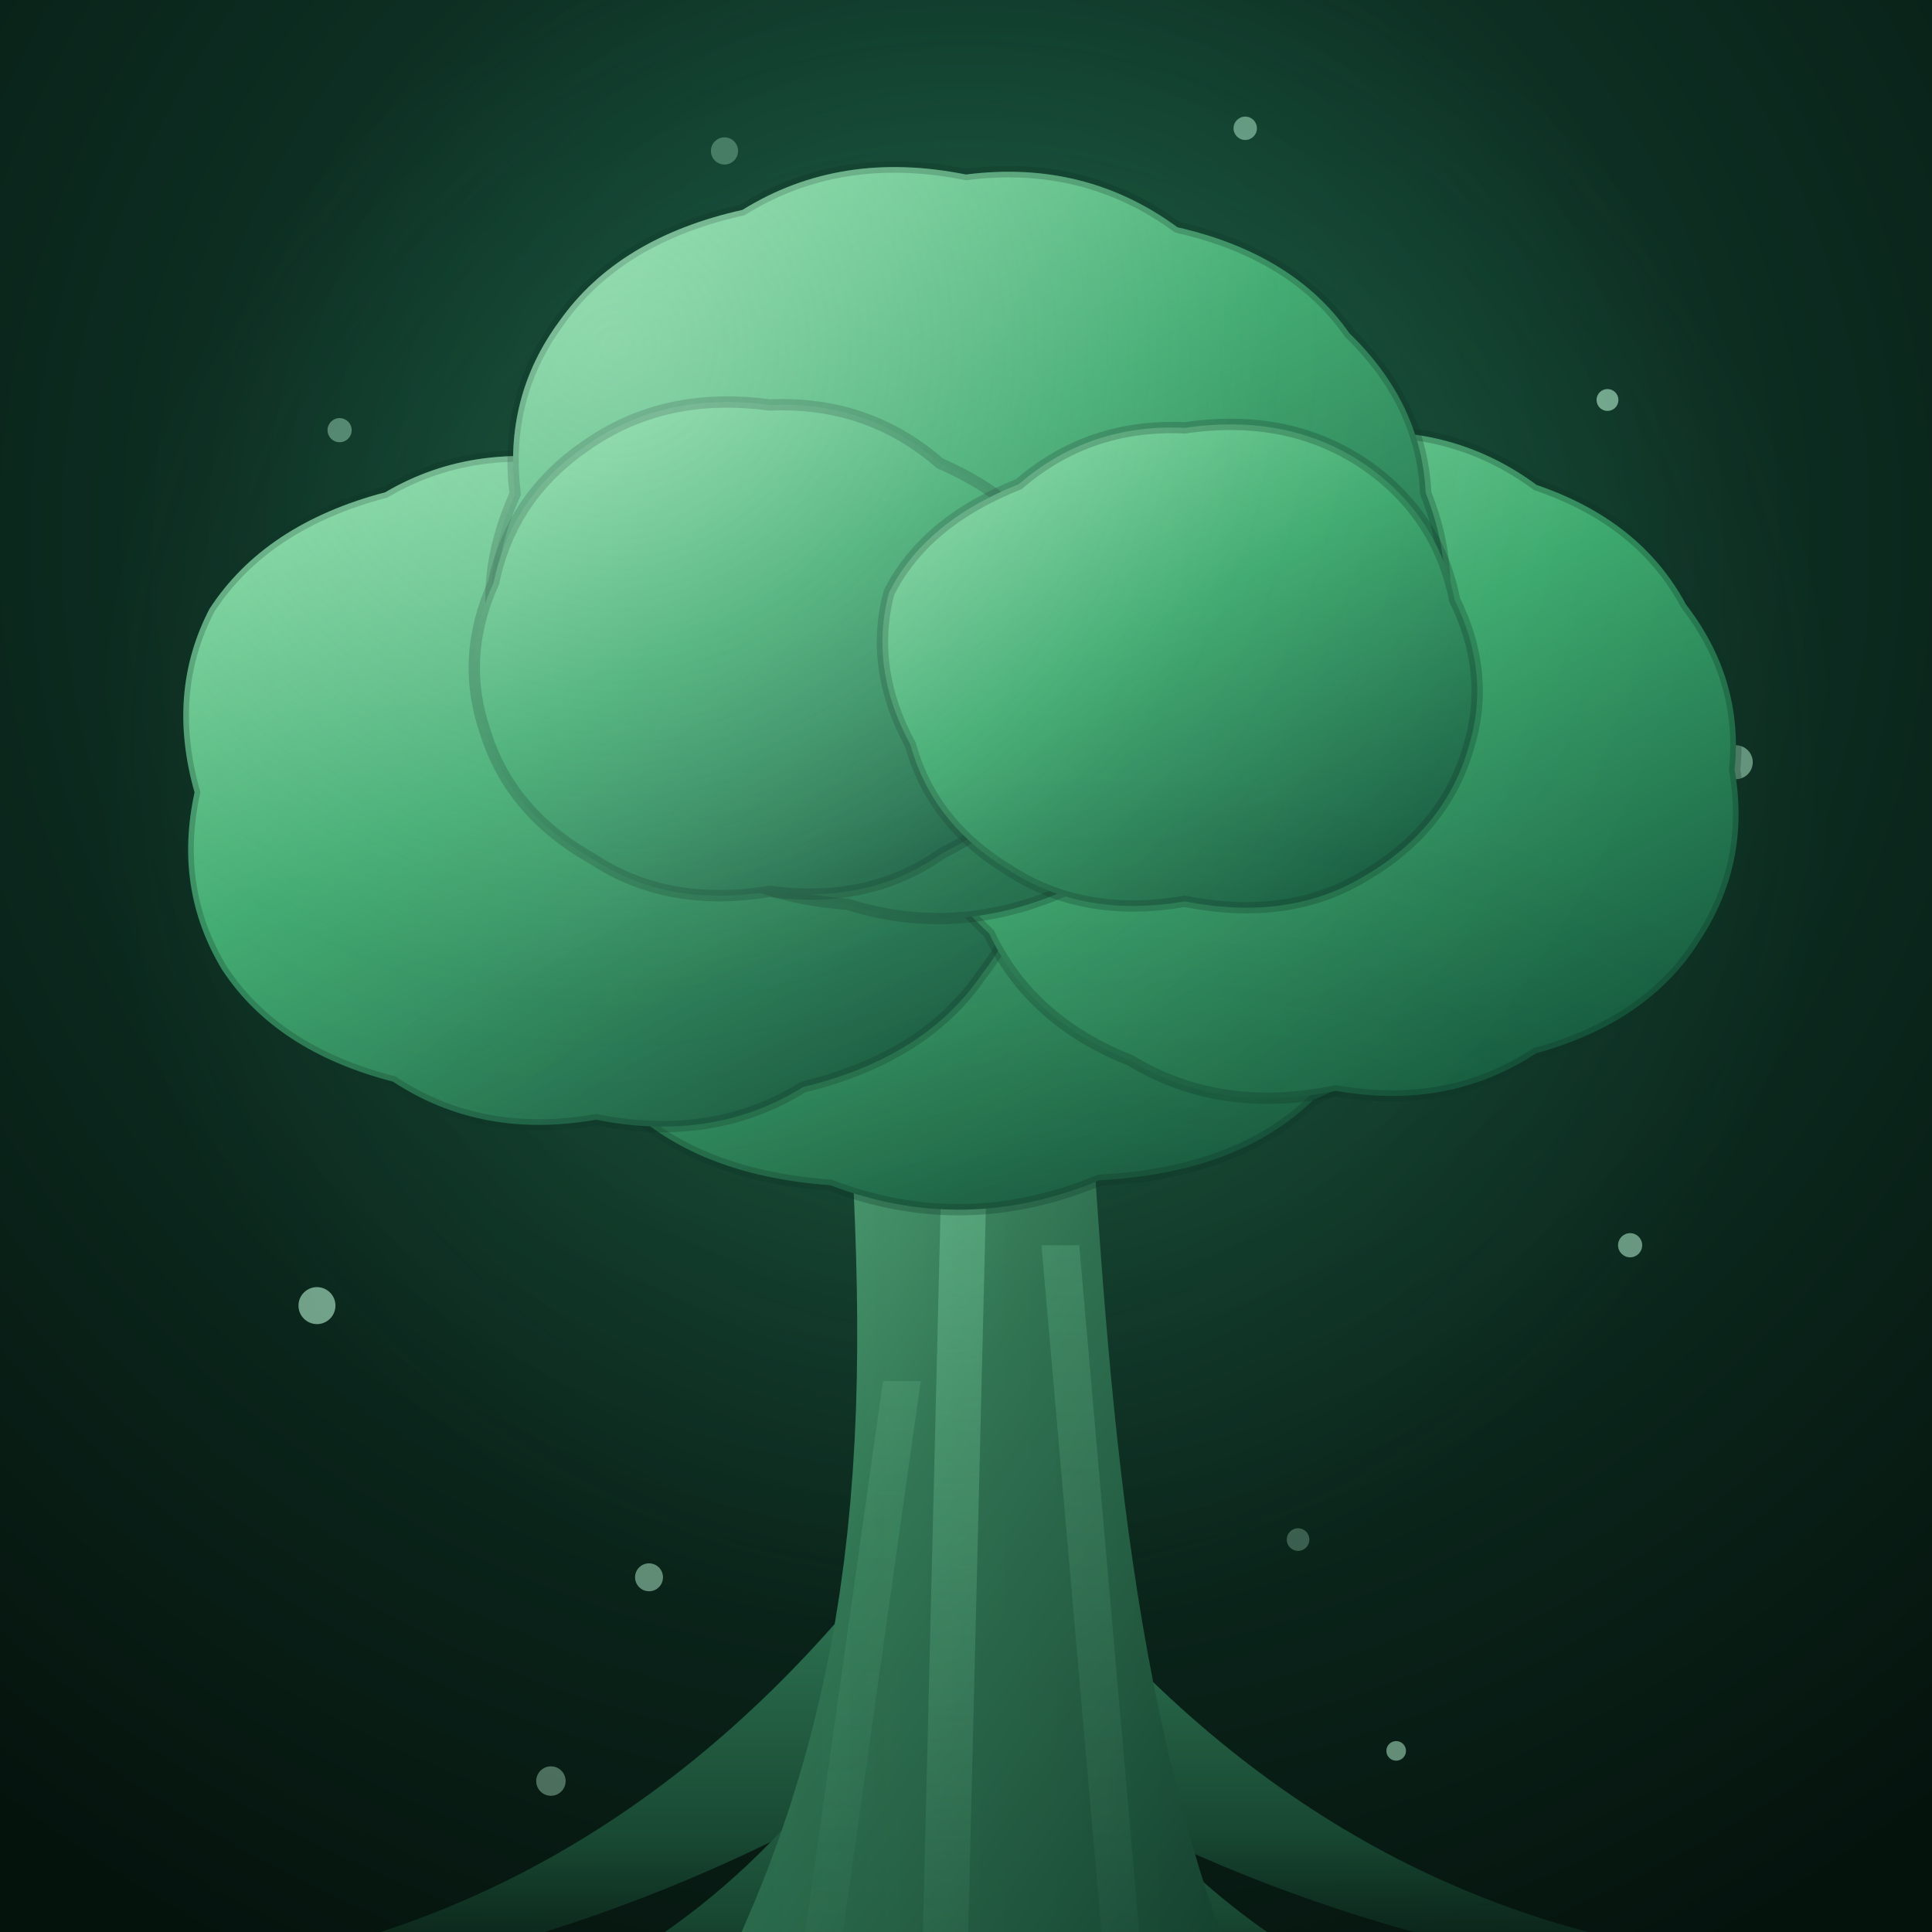
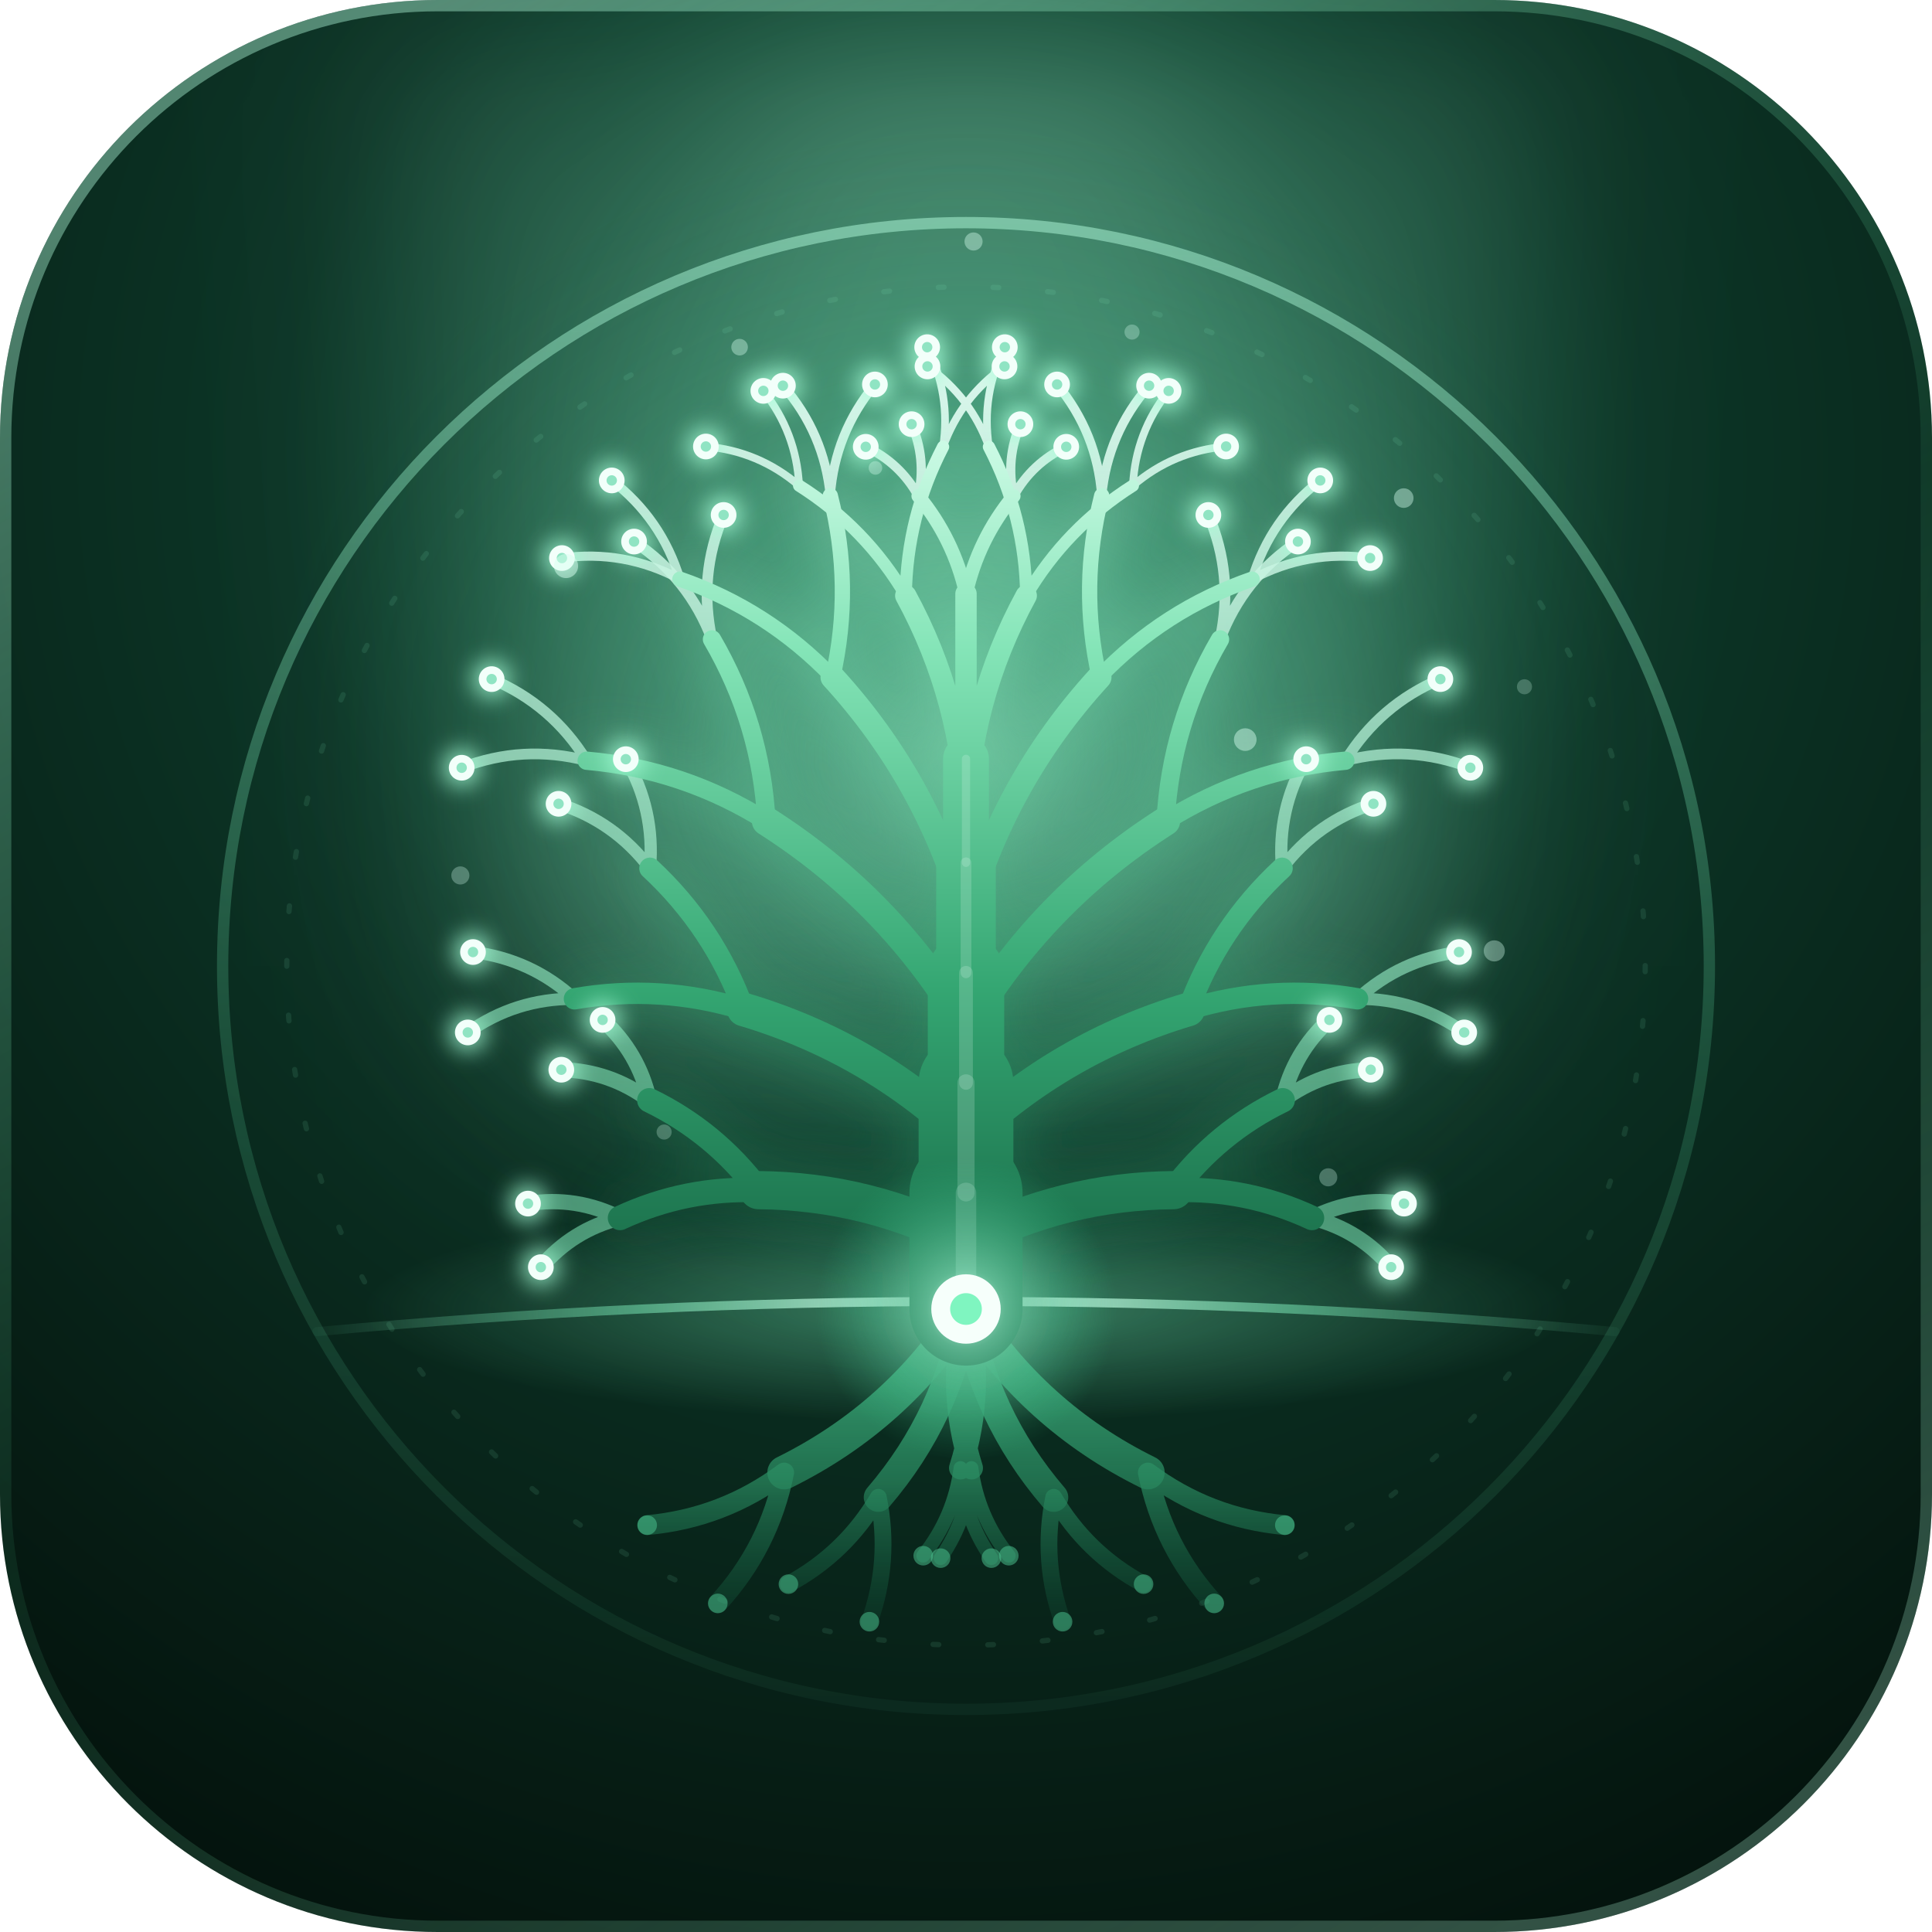
- <svg xmlns="http://www.w3.org/2000/svg" viewBox="0 0 512 512" width="512" height="512" role="img" aria-label="World Tree">
+ <svg xmlns="http://www.w3.org/2000/svg" viewBox="0 0 512 512" width="512" height="512" role="img" aria-label="世界树 WorldTree Lore">
  <defs>
-     <radialGradient id="bg" cx="50%" cy="28%" r="82%">
-       <stop offset="0%" stop-color="#175640" />
-       <stop offset="48%" stop-color="#0d2e22" />
-       <stop offset="100%" stop-color="#05130d" />
+     <radialGradient id="lgPlate" cx="50%" cy="24%" r="88%">
+       <stop offset="0" stop-color="#1f7856" />
+       <stop offset="40%" stop-color="#0c3526" />
+       <stop offset="100%" stop-color="#030f0a" />
    </radialGradient>
-     <radialGradient id="halo" cx="50%" cy="50%" r="50%">
-       <stop offset="0%" stop-color="#8ef0bb" stop-opacity="0.28" />
-       <stop offset="56%" stop-color="#4fc98c" stop-opacity="0.1" />
-       <stop offset="100%" stop-color="#4fc98c" stop-opacity="0" />
+     <radialGradient id="lgHalo" cx="50%" cy="50%" r="50%">
+       <stop offset="0" stop-color="#9dffd6" stop-opacity=".46" />
+       <stop offset="42%" stop-color="#3fd196" stop-opacity=".18" />
+       <stop offset="100%" stop-color="#0e5c3d" stop-opacity="0" />
    </radialGradient>
-     <linearGradient id="crownFill" x1="12%" y1="0%" x2="82%" y2="100%">
-       <stop offset="0%" stop-color="#7fd79f" />
-       <stop offset="44%" stop-color="#3ba86c" />
-       <stop offset="100%" stop-color="#15583e" />
-     </linearGradient>
-     <radialGradient id="crownGlow" cx="32%" cy="18%" r="58%">
-       <stop offset="0%" stop-color="#e6fdf0" stop-opacity="0.3" />
-       <stop offset="58%" stop-color="#e6fdf0" stop-opacity="0.05" />
-       <stop offset="100%" stop-color="#e6fdf0" stop-opacity="0" />
+     <radialGradient id="lgGround" cx="50%" cy="50%" r="50%">
+       <stop offset="0" stop-color="#7ff5c0" stop-opacity=".4" />
+       <stop offset="100%" stop-color="#7ff5c0" stop-opacity="0" />
    </radialGradient>
-     <radialGradient id="crownShade" cx="58%" cy="100%" r="60%">
-       <stop offset="0%" stop-color="#04190f" stop-opacity="0.52" />
-       <stop offset="72%" stop-color="#04190f" stop-opacity="0.09" />
-       <stop offset="100%" stop-color="#04190f" stop-opacity="0" />
+     <radialGradient id="lgCore" cx="50%" cy="50%" r="50%">
+       <stop offset="0" stop-color="#f6fffb" stop-opacity=".98" />
+       <stop offset="26%" stop-color="#9dffd6" stop-opacity=".52" />
+       <stop offset="100%" stop-color="#33c98d" stop-opacity="0" />
    </radialGradient>
-     <linearGradient id="trunkFill" x1="10%" y1="0%" x2="94%" y2="100%">
-       <stop offset="0%" stop-color="#57ab7d" />
-       <stop offset="40%" stop-color="#2f7452" />
-       <stop offset="100%" stop-color="#123f2d" />
-     </linearGradient>
-     <linearGradient id="trunkShade" x1="0%" y1="0%" x2="100%" y2="0%">
-       <stop offset="0%" stop-color="#9fe6bb" stop-opacity="0.18" />
-       <stop offset="34%" stop-color="#9fe6bb" stop-opacity="0" />
-       <stop offset="68%" stop-color="#03170e" stop-opacity="0.1" />
-       <stop offset="100%" stop-color="#03170e" stop-opacity="0.34" />
-     </linearGradient>
-     <linearGradient id="rootFill" x1="0%" y1="0%" x2="0%" y2="100%">
-       <stop offset="0%" stop-color="#2c7050" />
-       <stop offset="58%" stop-color="#184832" />
-       <stop offset="100%" stop-color="#103524" stop-opacity="0.1" />
-     </linearGradient>
-     <linearGradient id="veinG" x1="0%" y1="0%" x2="0%" y2="100%">
-       <stop offset="0%" stop-color="#8ae7b3" stop-opacity="0.38" />
-       <stop offset="100%" stop-color="#8ae7b3" stop-opacity="0.03" />
-     </linearGradient>
-     <clipPath id="canopyClip">
-       <path d="M 256 157.78 Q 294.73 150.84 322.33 168.36 Q 356.27 175.15 371.38 193.38 Q 396.35 208.11 403.3 226.43 Q 401.82 244.71 384.22 262.03 Q 374.86 280.04 347.96 291.55 Q 328.04 310.87 291.35 312.77 Q 255.64 327.7 220.04 314.09 Q 183.79 311.48 164.2 291.46 Q 130.34 281.55 116.99 264.22 Q 104.17 245.77 106.99 226.32 Q 113.62 207.62 138.32 192.52 Q 153.37 173.53 187.5 166.15 Q 215.95 149.44 256 157.78 Z" />
-       <path d="M 158 123.17 Q 189.41 116.32 213.67 130.79 Q 244.05 139.92 257.58 162.77 Q 275.71 184.25 274.27 210 Q 277.01 236.38 260.05 258.4 Q 245.14 280.22 212.87 288.06 Q 188.94 302.94 158 296.73 Q 127.63 302.09 104.13 286.64 Q 73.09 278.63 58.87 257.01 Q 45.94 235.63 51.56 210 Q 44.02 183.48 55.5 161.39 Q 70.1 138.89 102.09 130.46 Q 126.46 116.12 158 123.17 Z" />
-       <path d="M 354 115.15 Q 384.01 111.39 407.25 128.53 Q 434.86 137.94 446.79 160.17 Q 462.16 180.11 459.69 204 Q 464.06 228.79 450.31 249.5 Q 436.83 270.92 407.03 279.15 Q 383.9 294.36 354 289.08 Q 323.32 295.48 299.63 281.04 Q 273.11 270.62 262.14 247.39 Q 240.92 227.71 238.96 204 Q 240.57 180.11 261.42 160.27 Q 272.44 136.8 299.14 126.25 Q 323.07 110.07 354 115.15 Z" />
-       <path d="M 256 46.25 Q 287.51 42.22 312.05 60.23 Q 342.94 67.29 357.6 88.31 Q 376.73 106.87 377.83 130.67 Q 387.53 155.06 378.55 177.58 Q 370.3 202.47 343.25 217.4 Q 321.35 235.73 285.74 234.38 Q 255.04 249.29 224.57 239.64 Q 191.24 237.2 171.12 215.35 Q 142.74 201.46 133.28 177.63 Q 125.58 155.21 136.53 130.89 Q 133.34 105.27 148.27 85.07 Q 163.91 62.95 196.78 55.62 Q 222.68 39.53 256 46.25 Z" />
-       <path d="M 204 107.33 Q 229.96 106.16 249.1 122.79 Q 273.38 133.39 282.18 153.04 Q 289.69 173.76 280.58 194.53 Q 272.77 214.77 249.82 226.03 Q 230.4 239.83 204 236.21 Q 176.82 240.74 156.87 227.51 Q 135.3 215.35 128.68 194.19 Q 121.78 174.32 130.82 154.38 Q 135.5 131.8 154.96 118.32 Q 175.74 103.5 204 107.33 Z" />
-       <path d="M 314 113.39 Q 341.85 109.28 362.29 123.46 Q 381.11 136.77 385.48 158.94 Q 395.18 178.55 389.18 198.04 Q 382.98 219.53 361.83 232.02 Q 341.63 244.36 314 238.86 Q 287.11 243.5 267.4 230.62 Q 247.1 218.37 241.28 197.39 Q 230.29 177.16 235.58 157.09 Q 245.02 138.22 270 128.31 Q 288.66 112.18 314 113.39 Z" />
-     </clipPath>
-     <clipPath id="trunkClip">
-       <path d="M 224 276 L 224.5 284.13 L 224.99 292.25 L 225.45 300.38 L 225.88 308.5 L 226.27 316.63 L 226.6 324.75 L 226.87 332.88 L 227.06 341 L 227.16 349.13 L 227.16 357.25 L 227.06 365.38 L 226.84 373.5 L 226.49 381.63 L 226 389.75 L 225.37 397.88 L 224.58 406 L 223.63 414.13 L 222.51 422.25 L 221.21 430.38 L 219.72 438.5 L 218.03 446.63 L 216.14 454.75 L 214.04 462.88 L 211.73 471 L 209.19 479.13 L 206.43 487.25 L 203.43 495.38 L 200.19 503.5 L 196.7 511.63 L 192.97 519.75 L 188.98 527.88 L 184.72 536 L 332.72 536 L 329.34 527.88 L 326.18 519.75 L 323.22 511.63 L 320.46 503.5 L 317.89 495.38 L 315.48 487.25 L 313.25 479.13 L 311.17 471 L 309.23 462.88 L 307.44 454.75 L 305.77 446.63 L 304.23 438.5 L 302.79 430.38 L 301.46 422.25 L 300.23 414.13 L 299.08 406 L 298.02 397.88 L 297.04 389.75 L 296.12 381.63 L 295.27 373.5 L 294.47 365.38 L 293.73 357.25 L 293.03 349.13 L 292.37 341 L 291.75 332.88 L 291.16 324.75 L 290.59 316.63 L 290.05 308.5 L 289.52 300.38 L 289.01 292.25 L 288.5 284.13 L 288 276 Z" />
+     <linearGradient id="lgWood" gradientUnits="userSpaceOnUse" x1="256" y1="60" x2="256" y2="372">
+       <stop offset="0" stop-color="#dcffef" />
+       <stop offset="26%" stop-color="#85e5b8" />
+       <stop offset="62%" stop-color="#34a672" />
+       <stop offset="100%" stop-color="#125d3e" />
+     </linearGradient>
+     <linearGradient id="lgTwig" gradientUnits="userSpaceOnUse" x1="256" y1="40" x2="256" y2="300">
+       <stop offset="0" stop-color="#ebfff8" stop-opacity=".95" />
+       <stop offset="100%" stop-color="#74d9ab" stop-opacity=".6" />
+     </linearGradient>
+     <linearGradient id="lgRoot" gradientUnits="userSpaceOnUse" x1="256" y1="352" x2="256" y2="465">
+       <stop offset="0" stop-color="#43b684" />
+       <stop offset="55%" stop-color="#2a8b61" stop-opacity=".72" />
+       <stop offset="100%" stop-color="#10543a" stop-opacity=".2" />
+     </linearGradient>
+     <linearGradient id="lgHorizon" gradientUnits="userSpaceOnUse" x1="76" y1="0" x2="436" y2="0">
+       <stop offset="0" stop-color="#7ff0bd" stop-opacity="0" />
+       <stop offset="26%" stop-color="#7ff0bd" stop-opacity=".5" />
+       <stop offset="50%" stop-color="#e8fff5" stop-opacity=".85" />
+       <stop offset="74%" stop-color="#7ff0bd" stop-opacity=".5" />
+       <stop offset="100%" stop-color="#7ff0bd" stop-opacity="0" />
+     </linearGradient>
+     <linearGradient id="lgRing" gradientUnits="userSpaceOnUse" x1="256" y1="56" x2="256" y2="456">
+       <stop offset="0" stop-color="#b6ffe0" stop-opacity=".5" />
+       <stop offset="55%" stop-color="#63e2a8" stop-opacity=".2" />
+       <stop offset="100%" stop-color="#63e2a8" stop-opacity=".05" />
+     </linearGradient>
+     <linearGradient id="lgRim" gradientUnits="userSpaceOnUse" x1="110" y1="0" x2="402" y2="512">
+       <stop offset="0" stop-color="#b6ffe0" stop-opacity=".42" />
+       <stop offset="52%" stop-color="#4fc98c" stop-opacity=".1" />
+       <stop offset="100%" stop-color="#b6ffe0" stop-opacity=".26" />
+     </linearGradient>
+     <filter id="lgSoft" x="-40%" y="-40%" width="180%" height="180%">
+       <feGaussianBlur stdDeviation="28" />
+     </filter>
+     <filter id="lgBloom" x="-30%" y="-30%" width="160%" height="160%">
+       <feGaussianBlur stdDeviation="9" />
+     </filter>
+     <filter id="lgSpark" x="-140%" y="-140%" width="380%" height="380%">
+       <feGaussianBlur stdDeviation="3.6" />
+     </filter>
+     <clipPath id="lgClip">
+       <rect x="0" y="0" width="512" height="512" rx="116" ry="116" />
    </clipPath>
  </defs>
-   <rect width="512" height="512" fill="url(#bg)" />
-   <circle cx="256" cy="200" r="234" fill="url(#halo)" />
-   <circle cx="84" cy="346" r="4.9" fill="#b6f3d1" opacity="0.60" />
-   <circle cx="432" cy="330" r="3.2" fill="#b6f3d1" opacity="0.55" />
-   <circle cx="116" cy="262" r="3.5" fill="#b6f3d1" opacity="0.58" />
-   <circle cx="410" cy="250" r="2.0" fill="#b6f3d1" opacity="0.49" />
-   <circle cx="54" cy="192" r="4.0" fill="#b6f3d1" opacity="0.39" />
-   <circle cx="460" cy="202" r="4.5" fill="#b6f3d1" opacity="0.51" />
-   <circle cx="172" cy="418" r="3.7" fill="#b6f3d1" opacity="0.50" />
-   <circle cx="344" cy="408" r="3.0" fill="#b6f3d1" opacity="0.28" />
-   <circle cx="256" cy="62" r="2.1" fill="#b6f3d1" opacity="0.53" />
-   <circle cx="192" cy="40" r="3.6" fill="#b6f3d1" opacity="0.32" />
-   <circle cx="330" cy="34" r="3.1" fill="#b6f3d1" opacity="0.50" />
-   <circle cx="90" cy="114" r="3.2" fill="#b6f3d1" opacity="0.42" />
-   <circle cx="426" cy="106" r="2.9" fill="#b6f3d1" opacity="0.59" />
-   <circle cx="146" cy="472" r="3.9" fill="#b6f3d1" opacity="0.39" />
-   <circle cx="370" cy="464" r="2.6" fill="#b6f3d1" opacity="0.52" />
-   <g fill="url(#rootFill)">
-     <path d="M 223.54 427.69 Q 147.54 515.69 38.46 524.31 L 41.54 531.69 Q 150.62 523.08 240.46 468.31 Z" />
-     <path d="M 230.31 455.66 Q 188.14 519.04 119.96 538.56 L 124.04 545.44 Q 192.22 525.92 249.69 488.34 Z" />
-     <path d="M 271.9 468.46 Q 362.01 521.33 470.53 527.72 L 473.47 520.28 Q 364.96 513.89 288.1 427.54 Z" />
-     <path d="M 262.31 488.34 Q 319.78 525.92 387.96 545.44 L 392.04 538.56 Q 323.86 519.04 281.69 455.66 Z" />
-     <path d="M 234.42 482.46 Q 235.64 528.43 209.61 559.61 L 218.39 564.39 Q 244.43 533.2 269.58 501.54 Z" />
-     <path d="M 244.42 501.54 Q 269.57 533.2 295.61 564.39 L 304.39 559.61 Q 278.36 528.43 279.58 482.46 Z" />
+   <rect width="512" height="512" rx="116" ry="116" fill="url(#lgPlate)" />
+   <g clip-path="url(#lgClip)">
+     <g filter="url(#lgSoft)" opacity=".5" fill="#c9ffe6">
+       <path d="M204 -60h104l60 336H144z" opacity=".5" />
+       <path d="M104 -60h46l50 316h-74z" opacity=".28" />
+       <path d="M362 -60h46l-22 316h-74z" opacity=".28" />
+     </g>
+     <ellipse cx="256" cy="200" rx="184" ry="166" fill="url(#lgHalo)" />
+     <ellipse cx="256" cy="346.9" rx="160" ry="30" fill="url(#lgGround)" />
+     <circle cx="256" cy="256" r="197" fill="none" stroke="url(#lgRing)" stroke-width="3" />
+     <circle cx="256" cy="256" r="180" fill="none" stroke="#8dffcb" stroke-opacity=".1" stroke-width="1.4" stroke-dasharray="1.5 13" stroke-linecap="round" />
+     <path d="M84 352.9Q256 336.9 428 352.9" fill="none" stroke="url(#lgHorizon)" stroke-width="2.4" stroke-linecap="round" />
+     <g transform="translate(48.64 56.93) scale(0.81)" fill="none" stroke-linecap="round" stroke-linejoin="round">
+       <g stroke="url(#lgRoot)">
+         <path stroke-width="11" d="M256 358Q278.2 393.1 315.5 411.5M256 358Q233.8 393.1 196.5 411.5" />
+         <path stroke-width="9.5" d="M256 358Q261.7 392.8 284.7 419.6M256 358Q250.3 392.8 227.3 419.6" />
+         <path stroke-width="7.5" d="M256 358Q249.6 384.2 257.8 410M256 358Q262.4 384.2 254.2 410" />
+         <path stroke-width="6.5" d="M315.5 411.5Q335.4 426.4 360.3 428.7M315.5 411.5Q320.4 436 337.2 454.3M196.5 411.5Q191.6 436 174.8 454.3M196.5 411.5Q176.6 426.4 151.7 428.7" />
+         <path stroke-width="5.5" d="M284.7 419.6Q295.4 437.9 314.1 448M284.7 419.6Q280.5 440.4 287.6 460.3M227.3 419.6Q231.5 440.4 224.4 460.3M227.3 419.6Q216.6 437.9 197.9 448" />
+         <path stroke-width="4.5" d="M257.8 410Q259.9 426 270 438.7M257.8 410Q256.9 426.1 247.7 439.5M254.2 410Q255.1 426.1 264.3 439.5M254.2 410Q252.1 426 242 438.7" />
+       </g>
+       <circle cx="360.3" cy="428.7" r="3.2" fill="#4ec894" opacity=".5" />
+       <circle cx="337.2" cy="454.3" r="3.2" fill="#4ec894" opacity=".5" />
+       <circle cx="174.8" cy="454.3" r="3.2" fill="#4ec894" opacity=".5" />
+       <circle cx="151.7" cy="428.7" r="3.2" fill="#4ec894" opacity=".5" />
+       <circle cx="314.1" cy="448" r="3.2" fill="#4ec894" opacity=".5" />
+       <circle cx="287.6" cy="460.3" r="3.2" fill="#4ec894" opacity=".5" />
+       <circle cx="224.4" cy="460.3" r="3.2" fill="#4ec894" opacity=".5" />
+       <circle cx="197.9" cy="448" r="3.2" fill="#4ec894" opacity=".5" />
+       <circle cx="270" cy="438.7" r="3.2" fill="#4ec894" opacity=".5" />
+       <circle cx="247.7" cy="439.5" r="3.2" fill="#4ec894" opacity=".5" />
+       <circle cx="264.3" cy="439.5" r="3.2" fill="#4ec894" opacity=".5" />
+       <circle cx="242" cy="438.7" r="3.2" fill="#4ec894" opacity=".5" />
+       <g stroke="url(#lgWood)" filter="url(#lgBloom)" opacity=".48">
+         <path stroke-width="46.3" d="M256 358L256 320" />
+         <path stroke-width="38.8" d="M256 320L256 284" />
+         <path stroke-width="31.3" d="M256 284L256 248" />
+         <path stroke-width="24.4" d="M256 248L256 212" />
+         <path stroke-width="18.8" d="M256 212L256 178" />
+         <path stroke-width="15.6" d="M256 336Q287.9 319.4 323.9 319.1M256 336Q224.1 319.4 188.1 319.1" />
+         <path stroke-width="13.8" d="M256 302Q287.3 272.3 328.7 260M256 302Q224.7 272.3 183.3 260" />
+         <path stroke-width="11.9" d="M256 266Q280.5 224.4 321.3 198.4M256 266Q231.5 224.4 190.7 198.4" />
+         <path stroke-width="10" d="M323.9 319.1Q338.2 300.1 359.6 289.7M323.9 319.1Q347.7 318.2 369.2 328.2M188.1 319.1Q164.3 318.2 142.8 328.2M188.1 319.1Q173.8 300.1 152.4 289.7M256 230Q268.4 185.4 299.6 151.3M256 230Q243.6 185.4 212.4 151.3" />
+         <path stroke-width="8.8" d="M328.7 260Q338.5 233.2 359.4 213.8M328.7 260Q356 251.6 384.1 256.5M183.3 260Q156 251.6 127.9 256.5M183.3 260Q173.5 233.2 152.6 213.8M256 198Q257 158.9 275.7 124.6M256 198Q255 158.9 236.3 124.6M256 178L256 124" />
+         <path stroke-width="7.5" d="M321.3 198.4Q323 166.5 339.1 138.9M321.3 198.4Q348.3 181.4 380.1 178.6M190.7 198.4Q163.7 181.4 131.9 178.6M190.7 198.4Q189 166.5 172.9 138.9" />
+         <path stroke-width="6.3" d="M299.6 151.3Q292.9 121.5 300.4 91.9M299.6 151.3Q320.8 129.2 349.6 119.2M212.4 151.3Q191.2 129.2 162.4 119.2M212.4 151.3Q219.1 121.5 211.6 91.9" />
+         <path stroke-width="5.6" d="M256 124Q252 106.1 240.4 92M256 124Q260 106.1 271.6 92" />
+         <path stroke-width="5" d="M275.7 124.6Q275.4 98.8 263.5 75.9M275.7 124.6Q288.8 102.4 310.6 88.6M236.3 124.6Q223.2 102.4 201.4 88.6M236.3 124.6Q236.6 98.8 248.5 75.9" />
+       </g>
+       <g stroke="url(#lgTwig)">
+         <path stroke-width="5" d="M359.6 289.7Q363.1 274.1 374.9 263.4M359.6 289.7Q372.4 280.1 388.4 279.7M369.2 328.2Q383.5 321 399.3 323.5M369.2 328.2Q384.7 332.1 395.1 344.3M142.8 328.2Q127.3 332.1 116.9 344.3M142.8 328.2Q128.5 321 112.7 323.5M152.4 289.7Q139.6 280.1 123.6 279.7M152.4 289.7Q148.9 274.1 137.1 263.4" />
+         <path stroke-width="4" d="M359.4 213.8Q357.7 194.7 367.3 178.1M359.4 213.8Q371 198.5 389.3 192.7M384.1 256.5Q398.2 243.6 417.3 241.2M384.1 256.5Q403.3 256.4 419 267.5M127.9 256.5Q108.7 256.4 93 267.5M127.9 256.5Q113.8 243.6 94.7 241.2M152.6 213.8Q141 198.5 122.7 192.7M152.6 213.8Q154.3 194.7 144.7 178.1" />
+         <path stroke-width="3.5" d="M339.1 138.9Q343.7 118 335.3 98.2M339.1 138.9Q346.7 118.8 364.6 106.9M380.1 178.6Q391.4 160.3 411.2 151.9M380.1 178.6Q400.9 173.2 421 180.9M131.9 178.6Q111.1 173.2 91 180.9M131.9 178.6Q120.6 160.3 100.8 151.9M172.9 138.9Q165.3 118.8 147.4 106.9M172.9 138.9Q168.3 118 176.7 98.2" />
+         <path stroke-width="3" d="M300.4 91.9Q298.9 71.4 285.8 55.5M300.4 91.9Q302.4 71.4 315.9 55.9M349.6 119.2Q355.6 99.5 371.9 86.9M349.6 119.2Q367.8 109.5 388.2 112.3M162.4 119.2Q144.2 109.5 123.8 112.3M162.4 119.2Q156.4 99.5 140.1 86.9M211.6 91.9Q209.6 71.4 196.1 55.9M211.6 91.9Q213.1 71.4 226.2 55.5M240.4 92Q234.4 81.2 223.2 75.9M240.4 92Q243.1 79.9 238.2 68.5M271.6 92Q268.9 79.9 273.8 68.5M271.6 92Q277.6 81.2 288.8 75.9" />
+         <path stroke-width="2.5" d="M263.5 75.9Q257.6 59.6 243.4 49.6M263.5 75.9Q260.9 58.8 268.7 43.3M310.6 88.6Q311.5 71.2 322.3 57.6M310.6 88.6Q323.8 77.3 341.1 75.8M201.4 88.6Q188.2 77.3 170.9 75.8M201.4 88.6Q200.5 71.2 189.7 57.6M248.5 75.9Q251.1 58.8 243.3 43.3M248.5 75.9Q254.4 59.6 268.6 49.6" />
+       </g>
+       <g stroke="url(#lgWood)">
+         <path stroke-width="37" d="M256 358L256 320" />
+         <path stroke-width="31" d="M256 320L256 284" />
+         <path stroke-width="25" d="M256 284L256 248" />
+         <path stroke-width="19.5" d="M256 248L256 212" />
+         <path stroke-width="15" d="M256 212L256 178" />
+         <path stroke-width="12.5" d="M256 336Q287.9 319.4 323.9 319.1M256 336Q224.1 319.4 188.1 319.1" />
+         <path stroke-width="11" d="M256 302Q287.3 272.3 328.7 260M256 302Q224.7 272.3 183.3 260" />
+         <path stroke-width="9.5" d="M256 266Q280.5 224.4 321.3 198.4M256 266Q231.5 224.4 190.7 198.4" />
+         <path stroke-width="8" d="M323.9 319.1Q338.2 300.1 359.6 289.7M323.9 319.1Q347.7 318.2 369.2 328.2M188.1 319.1Q164.3 318.2 142.8 328.2M188.1 319.1Q173.8 300.1 152.4 289.7M256 230Q268.4 185.4 299.6 151.3M256 230Q243.6 185.4 212.4 151.3" />
+         <path stroke-width="7" d="M328.7 260Q338.5 233.2 359.4 213.8M328.7 260Q356 251.6 384.1 256.5M183.3 260Q156 251.6 127.9 256.5M183.3 260Q173.5 233.2 152.6 213.8M256 198Q257 158.9 275.7 124.6M256 198Q255 158.9 236.3 124.6M256 178L256 124" />
+         <path stroke-width="6" d="M321.3 198.4Q323 166.5 339.1 138.9M321.3 198.4Q348.3 181.4 380.1 178.6M190.7 198.4Q163.7 181.4 131.9 178.6M190.7 198.4Q189 166.5 172.9 138.9" />
+         <path stroke-width="5" d="M299.6 151.3Q292.9 121.5 300.4 91.9M299.6 151.3Q320.8 129.2 349.6 119.2M212.4 151.3Q191.2 129.2 162.4 119.2M212.4 151.3Q219.1 121.5 211.6 91.9" />
+         <path stroke-width="4.5" d="M256 124Q252 106.1 240.4 92M256 124Q260 106.1 271.6 92" />
+         <path stroke-width="4" d="M275.7 124.6Q275.4 98.8 263.5 75.9M275.7 124.6Q288.8 102.4 310.6 88.6M236.3 124.6Q223.2 102.4 201.4 88.6M236.3 124.6Q236.6 98.8 248.5 75.9" />
+       </g>
+       <g stroke="#f2fffa" stroke-opacity=".18">
+         <path stroke-width="6.7" d="M256 358L256 320" />
+         <path stroke-width="5.6" d="M256 320L256 284" />
+         <path stroke-width="4.5" d="M256 284L256 248" />
+         <path stroke-width="3.5" d="M256 248L256 212" />
+         <path stroke-width="2.7" d="M256 212L256 178" />
+       </g>
+     </g>
+     <g transform="translate(48.64 56.93) scale(0.81)">
+       <g filter="url(#lgSpark)" fill="#a5ffd8" opacity=".82">
+         <circle cx="374.9" cy="263.4" r="6.2" />
+         <circle cx="388.4" cy="279.7" r="6.2" />
+         <circle cx="399.3" cy="323.5" r="6.2" />
+         <circle cx="395.1" cy="344.3" r="6.2" />
+         <circle cx="116.9" cy="344.3" r="6.2" />
+         <circle cx="112.7" cy="323.5" r="6.2" />
+         <circle cx="123.6" cy="279.7" r="6.2" />
+         <circle cx="137.1" cy="263.4" r="6.2" />
+         <circle cx="367.3" cy="178.1" r="6.2" />
+         <circle cx="389.3" cy="192.7" r="6.2" />
+         <circle cx="417.3" cy="241.2" r="6.2" />
+         <circle cx="419" cy="267.5" r="6.2" />
+         <circle cx="93" cy="267.5" r="6.2" />
+         <circle cx="94.7" cy="241.2" r="6.2" />
+         <circle cx="122.7" cy="192.7" r="6.2" />
+         <circle cx="144.7" cy="178.1" r="6.2" />
+         <circle cx="335.3" cy="98.2" r="6.2" />
+         <circle cx="364.6" cy="106.9" r="6.2" />
+         <circle cx="411.2" cy="151.9" r="6.2" />
+         <circle cx="421" cy="180.9" r="6.2" />
+         <circle cx="91" cy="180.9" r="6.2" />
+         <circle cx="100.8" cy="151.9" r="6.2" />
+         <circle cx="147.4" cy="106.9" r="6.2" />
+         <circle cx="176.7" cy="98.2" r="6.2" />
+         <circle cx="285.8" cy="55.5" r="6.2" />
+         <circle cx="315.9" cy="55.9" r="6.2" />
+         <circle cx="371.9" cy="86.9" r="6.2" />
+         <circle cx="388.2" cy="112.3" r="6.2" />
+         <circle cx="123.8" cy="112.3" r="6.2" />
+         <circle cx="140.1" cy="86.9" r="6.2" />
+         <circle cx="196.1" cy="55.9" r="6.2" />
+         <circle cx="226.2" cy="55.5" r="6.2" />
+         <circle cx="243.4" cy="49.6" r="6.2" />
+         <circle cx="268.7" cy="43.3" r="6.2" />
+         <circle cx="322.3" cy="57.6" r="6.2" />
+         <circle cx="341.1" cy="75.8" r="6.2" />
+         <circle cx="170.9" cy="75.8" r="6.2" />
+         <circle cx="189.7" cy="57.6" r="6.2" />
+         <circle cx="243.3" cy="43.3" r="6.2" />
+         <circle cx="268.6" cy="49.6" r="6.2" />
+         <circle cx="223.2" cy="75.9" r="6.2" />
+         <circle cx="238.2" cy="68.5" r="6.2" />
+         <circle cx="273.8" cy="68.5" r="6.2" />
+         <circle cx="288.8" cy="75.9" r="6.2" />
+       </g>
+       <g fill="#f2fffa">
+         <circle cx="374.9" cy="263.4" r="4.2" />
+         <circle cx="388.4" cy="279.7" r="4.2" />
+         <circle cx="399.3" cy="323.5" r="4.2" />
+         <circle cx="395.1" cy="344.3" r="4.2" />
+         <circle cx="116.9" cy="344.3" r="4.2" />
+         <circle cx="112.7" cy="323.5" r="4.2" />
+         <circle cx="123.6" cy="279.7" r="4.2" />
+         <circle cx="137.1" cy="263.4" r="4.2" />
+         <circle cx="367.3" cy="178.1" r="4.2" />
+         <circle cx="389.3" cy="192.7" r="4.2" />
+         <circle cx="417.3" cy="241.2" r="4.2" />
+         <circle cx="419" cy="267.5" r="4.2" />
+         <circle cx="93" cy="267.5" r="4.2" />
+         <circle cx="94.7" cy="241.2" r="4.2" />
+         <circle cx="122.7" cy="192.7" r="4.2" />
+         <circle cx="144.7" cy="178.1" r="4.2" />
+         <circle cx="335.3" cy="98.2" r="4.2" />
+         <circle cx="364.6" cy="106.9" r="4.2" />
+         <circle cx="411.2" cy="151.9" r="4.2" />
+         <circle cx="421" cy="180.9" r="4.2" />
+         <circle cx="91" cy="180.9" r="4.2" />
+         <circle cx="100.8" cy="151.9" r="4.2" />
+         <circle cx="147.4" cy="106.9" r="4.2" />
+         <circle cx="176.7" cy="98.2" r="4.2" />
+         <circle cx="285.8" cy="55.5" r="4.2" />
+         <circle cx="315.9" cy="55.9" r="4.2" />
+         <circle cx="371.9" cy="86.9" r="4.2" />
+         <circle cx="388.2" cy="112.3" r="4.2" />
+         <circle cx="123.8" cy="112.3" r="4.2" />
+         <circle cx="140.1" cy="86.9" r="4.2" />
+         <circle cx="196.1" cy="55.9" r="4.2" />
+         <circle cx="226.2" cy="55.5" r="4.2" />
+         <circle cx="243.4" cy="49.6" r="4.2" />
+         <circle cx="268.7" cy="43.3" r="4.2" />
+         <circle cx="322.3" cy="57.6" r="4.2" />
+         <circle cx="341.1" cy="75.8" r="4.2" />
+         <circle cx="170.9" cy="75.8" r="4.2" />
+         <circle cx="189.7" cy="57.6" r="4.2" />
+         <circle cx="243.3" cy="43.3" r="4.2" />
+         <circle cx="268.6" cy="49.6" r="4.2" />
+         <circle cx="223.2" cy="75.9" r="4.2" />
+         <circle cx="238.2" cy="68.5" r="4.2" />
+         <circle cx="273.8" cy="68.5" r="4.2" />
+         <circle cx="288.8" cy="75.9" r="4.2" />
+       </g>
+       <g fill="#2ec98b" opacity=".5">
+         <circle cx="374.9" cy="263.4" r="1.7" />
+         <circle cx="388.4" cy="279.7" r="1.7" />
+         <circle cx="399.3" cy="323.5" r="1.7" />
+         <circle cx="395.1" cy="344.3" r="1.7" />
+         <circle cx="116.9" cy="344.3" r="1.7" />
+         <circle cx="112.7" cy="323.5" r="1.7" />
+         <circle cx="123.6" cy="279.7" r="1.7" />
+         <circle cx="137.1" cy="263.4" r="1.7" />
+         <circle cx="367.3" cy="178.1" r="1.7" />
+         <circle cx="389.3" cy="192.7" r="1.7" />
+         <circle cx="417.3" cy="241.2" r="1.7" />
+         <circle cx="419" cy="267.5" r="1.7" />
+         <circle cx="93" cy="267.5" r="1.7" />
+         <circle cx="94.7" cy="241.2" r="1.7" />
+         <circle cx="122.7" cy="192.7" r="1.7" />
+         <circle cx="144.7" cy="178.1" r="1.7" />
+         <circle cx="335.3" cy="98.2" r="1.7" />
+         <circle cx="364.6" cy="106.9" r="1.7" />
+         <circle cx="411.2" cy="151.9" r="1.7" />
+         <circle cx="421" cy="180.9" r="1.7" />
+         <circle cx="91" cy="180.9" r="1.7" />
+         <circle cx="100.8" cy="151.9" r="1.7" />
+         <circle cx="147.4" cy="106.9" r="1.7" />
+         <circle cx="176.7" cy="98.2" r="1.7" />
+         <circle cx="285.8" cy="55.5" r="1.7" />
+         <circle cx="315.9" cy="55.9" r="1.7" />
+         <circle cx="371.9" cy="86.9" r="1.7" />
+         <circle cx="388.2" cy="112.3" r="1.7" />
+         <circle cx="123.8" cy="112.3" r="1.7" />
+         <circle cx="140.1" cy="86.9" r="1.7" />
+         <circle cx="196.1" cy="55.9" r="1.7" />
+         <circle cx="226.2" cy="55.5" r="1.7" />
+         <circle cx="243.4" cy="49.6" r="1.7" />
+         <circle cx="268.7" cy="43.3" r="1.7" />
+         <circle cx="322.3" cy="57.6" r="1.7" />
+         <circle cx="341.1" cy="75.8" r="1.7" />
+         <circle cx="170.9" cy="75.8" r="1.7" />
+         <circle cx="189.7" cy="57.6" r="1.7" />
+         <circle cx="243.3" cy="43.3" r="1.7" />
+         <circle cx="268.6" cy="49.6" r="1.7" />
+         <circle cx="223.2" cy="75.9" r="1.7" />
+         <circle cx="238.2" cy="68.5" r="1.7" />
+         <circle cx="273.8" cy="68.5" r="1.7" />
+         <circle cx="288.8" cy="75.9" r="1.7" />
+       </g>
+     </g>
+     <circle cx="256" cy="346.9" r="40" fill="url(#lgCore)" />
+     <circle cx="256" cy="346.9" r="9.2" fill="#f6fffb" />
+     <circle cx="256" cy="346.9" r="4.2" fill="#7ff5c0" />
+     <g fill="#d8fff0">
+       <circle cx="150" cy="150" r="3.2" opacity="0.5" />
+       <circle cx="372" cy="132" r="2.6" opacity="0.42" />
+       <circle cx="196" cy="92" r="2.2" opacity="0.38" />
+       <circle cx="330" cy="196" r="3" opacity="0.46" />
+       <circle cx="122" cy="232" r="2.4" opacity="0.3" />
+       <circle cx="396" cy="252" r="2.8" opacity="0.36" />
+       <circle cx="258" cy="64" r="2.4" opacity="0.4" />
+       <circle cx="176" cy="300" r="2" opacity="0.26" />
+       <circle cx="352" cy="312" r="2.4" opacity="0.3" />
+       <circle cx="232" cy="124" r="1.8" opacity="0.34" />
+       <circle cx="300" cy="88" r="2" opacity="0.3" />
+       <circle cx="404" cy="182" r="2" opacity="0.24" />
+     </g>
  </g>
-   <path d="M 224 276 L 224.5 284.13 L 224.99 292.25 L 225.45 300.38 L 225.88 308.5 L 226.27 316.63 L 226.6 324.75 L 226.87 332.88 L 227.06 341 L 227.16 349.13 L 227.16 357.25 L 227.06 365.38 L 226.84 373.5 L 226.49 381.63 L 226 389.75 L 225.37 397.88 L 224.58 406 L 223.63 414.13 L 222.51 422.25 L 221.21 430.38 L 219.72 438.5 L 218.03 446.63 L 216.14 454.75 L 214.04 462.88 L 211.73 471 L 209.19 479.13 L 206.43 487.25 L 203.43 495.38 L 200.19 503.5 L 196.7 511.63 L 192.97 519.75 L 188.98 527.88 L 184.72 536 L 332.72 536 L 329.34 527.88 L 326.18 519.75 L 323.22 511.63 L 320.46 503.5 L 317.89 495.38 L 315.48 487.25 L 313.25 479.13 L 311.17 471 L 309.23 462.88 L 307.44 454.75 L 305.77 446.63 L 304.23 438.5 L 302.79 430.38 L 301.46 422.25 L 300.23 414.13 L 299.08 406 L 298.02 397.88 L 297.04 389.75 L 296.12 381.63 L 295.27 373.5 L 294.47 365.38 L 293.73 357.25 L 293.03 349.13 L 292.37 341 L 291.75 332.88 L 291.16 324.75 L 290.59 316.63 L 290.05 308.5 L 289.52 300.38 L 289.01 292.25 L 288.5 284.13 L 288 276 Z" fill="url(#trunkFill)" />
-   <g clip-path="url(#trunkClip)">
-     <path d="M 250 290 L 244 536 L 256 536 L 262 290 Z" fill="url(#veinG)" />
-     <path d="M 276 330 L 294 536 L 304 536 L 286 330 Z" fill="url(#veinG)" opacity="0.5" />
-     <path d="M 234 366 L 210 536 L 220 536 L 244 366 Z" fill="url(#veinG)" opacity="0.36" />
-     <rect width="512" height="512" fill="url(#trunkShade)" />
-   </g>
-   <path d="M 256 157.78 Q 294.73 150.84 322.33 168.36 Q 356.27 175.15 371.38 193.38 Q 396.35 208.11 403.3 226.43 Q 401.82 244.71 384.22 262.03 Q 374.86 280.04 347.96 291.55 Q 328.04 310.87 291.35 312.77 Q 255.64 327.7 220.04 314.09 Q 183.79 311.48 164.2 291.46 Q 130.34 281.55 116.99 264.22 Q 104.17 245.77 106.99 226.32 Q 113.62 207.62 138.32 192.52 Q 153.37 173.53 187.5 166.15 Q 215.95 149.44 256 157.78 Z" fill="url(#crownFill)" stroke="#0b3324" stroke-opacity="0.28" stroke-width="3" />
-   <path d="M 158 123.17 Q 189.41 116.32 213.67 130.79 Q 244.05 139.92 257.58 162.77 Q 275.71 184.25 274.27 210 Q 277.01 236.38 260.05 258.4 Q 245.14 280.22 212.87 288.06 Q 188.94 302.94 158 296.73 Q 127.63 302.09 104.13 286.64 Q 73.09 278.63 58.87 257.01 Q 45.94 235.63 51.56 210 Q 44.02 183.48 55.5 161.39 Q 70.1 138.89 102.09 130.46 Q 126.46 116.12 158 123.17 Z" fill="url(#crownFill)" stroke="#0b3324" stroke-opacity="0.28" stroke-width="3" />
-   <path d="M 354 115.15 Q 384.01 111.39 407.25 128.53 Q 434.86 137.94 446.79 160.17 Q 462.16 180.11 459.69 204 Q 464.06 228.79 450.31 249.5 Q 436.83 270.92 407.03 279.15 Q 383.9 294.36 354 289.08 Q 323.32 295.48 299.63 281.04 Q 273.11 270.62 262.14 247.39 Q 240.92 227.71 238.96 204 Q 240.57 180.11 261.42 160.27 Q 272.44 136.8 299.14 126.25 Q 323.07 110.07 354 115.15 Z" fill="url(#crownFill)" stroke="#0b3324" stroke-opacity="0.28" stroke-width="3" />
-   <path d="M 256 46.25 Q 287.51 42.22 312.05 60.23 Q 342.94 67.29 357.6 88.31 Q 376.73 106.87 377.83 130.67 Q 387.53 155.06 378.55 177.58 Q 370.3 202.47 343.25 217.4 Q 321.35 235.73 285.74 234.38 Q 255.04 249.29 224.57 239.64 Q 191.24 237.2 171.12 215.35 Q 142.74 201.46 133.28 177.63 Q 125.58 155.21 136.53 130.89 Q 133.34 105.27 148.27 85.07 Q 163.91 62.95 196.78 55.62 Q 222.68 39.53 256 46.25 Z" fill="url(#crownFill)" stroke="#0b3324" stroke-opacity="0.28" stroke-width="3" />
-   <path d="M 204 107.33 Q 229.96 106.16 249.1 122.79 Q 273.38 133.39 282.18 153.04 Q 289.69 173.76 280.58 194.53 Q 272.77 214.77 249.82 226.03 Q 230.4 239.83 204 236.21 Q 176.82 240.74 156.87 227.51 Q 135.3 215.35 128.68 194.19 Q 121.78 174.32 130.82 154.38 Q 135.5 131.8 154.96 118.32 Q 175.74 103.5 204 107.33 Z" fill="url(#crownFill)" stroke="#0b3324" stroke-opacity="0.28" stroke-width="3" />
-   <path d="M 314 113.39 Q 341.85 109.28 362.29 123.46 Q 381.11 136.77 385.48 158.94 Q 395.18 178.55 389.18 198.04 Q 382.98 219.53 361.83 232.02 Q 341.63 244.36 314 238.86 Q 287.11 243.5 267.4 230.62 Q 247.1 218.37 241.28 197.39 Q 230.29 177.16 235.58 157.09 Q 245.02 138.22 270 128.31 Q 288.66 112.18 314 113.39 Z" fill="url(#crownFill)" stroke="#0b3324" stroke-opacity="0.28" stroke-width="3" />
-   <g clip-path="url(#canopyClip)">
-     <rect width="512" height="512" fill="url(#crownGlow)" />
-     <rect width="512" height="512" fill="url(#crownShade)" />
-   </g>
+   <rect x="1.5" y="1.5" width="509" height="509" rx="114.5" ry="114.5" fill="none" stroke="url(#lgRim)" stroke-width="3" />
</svg>
